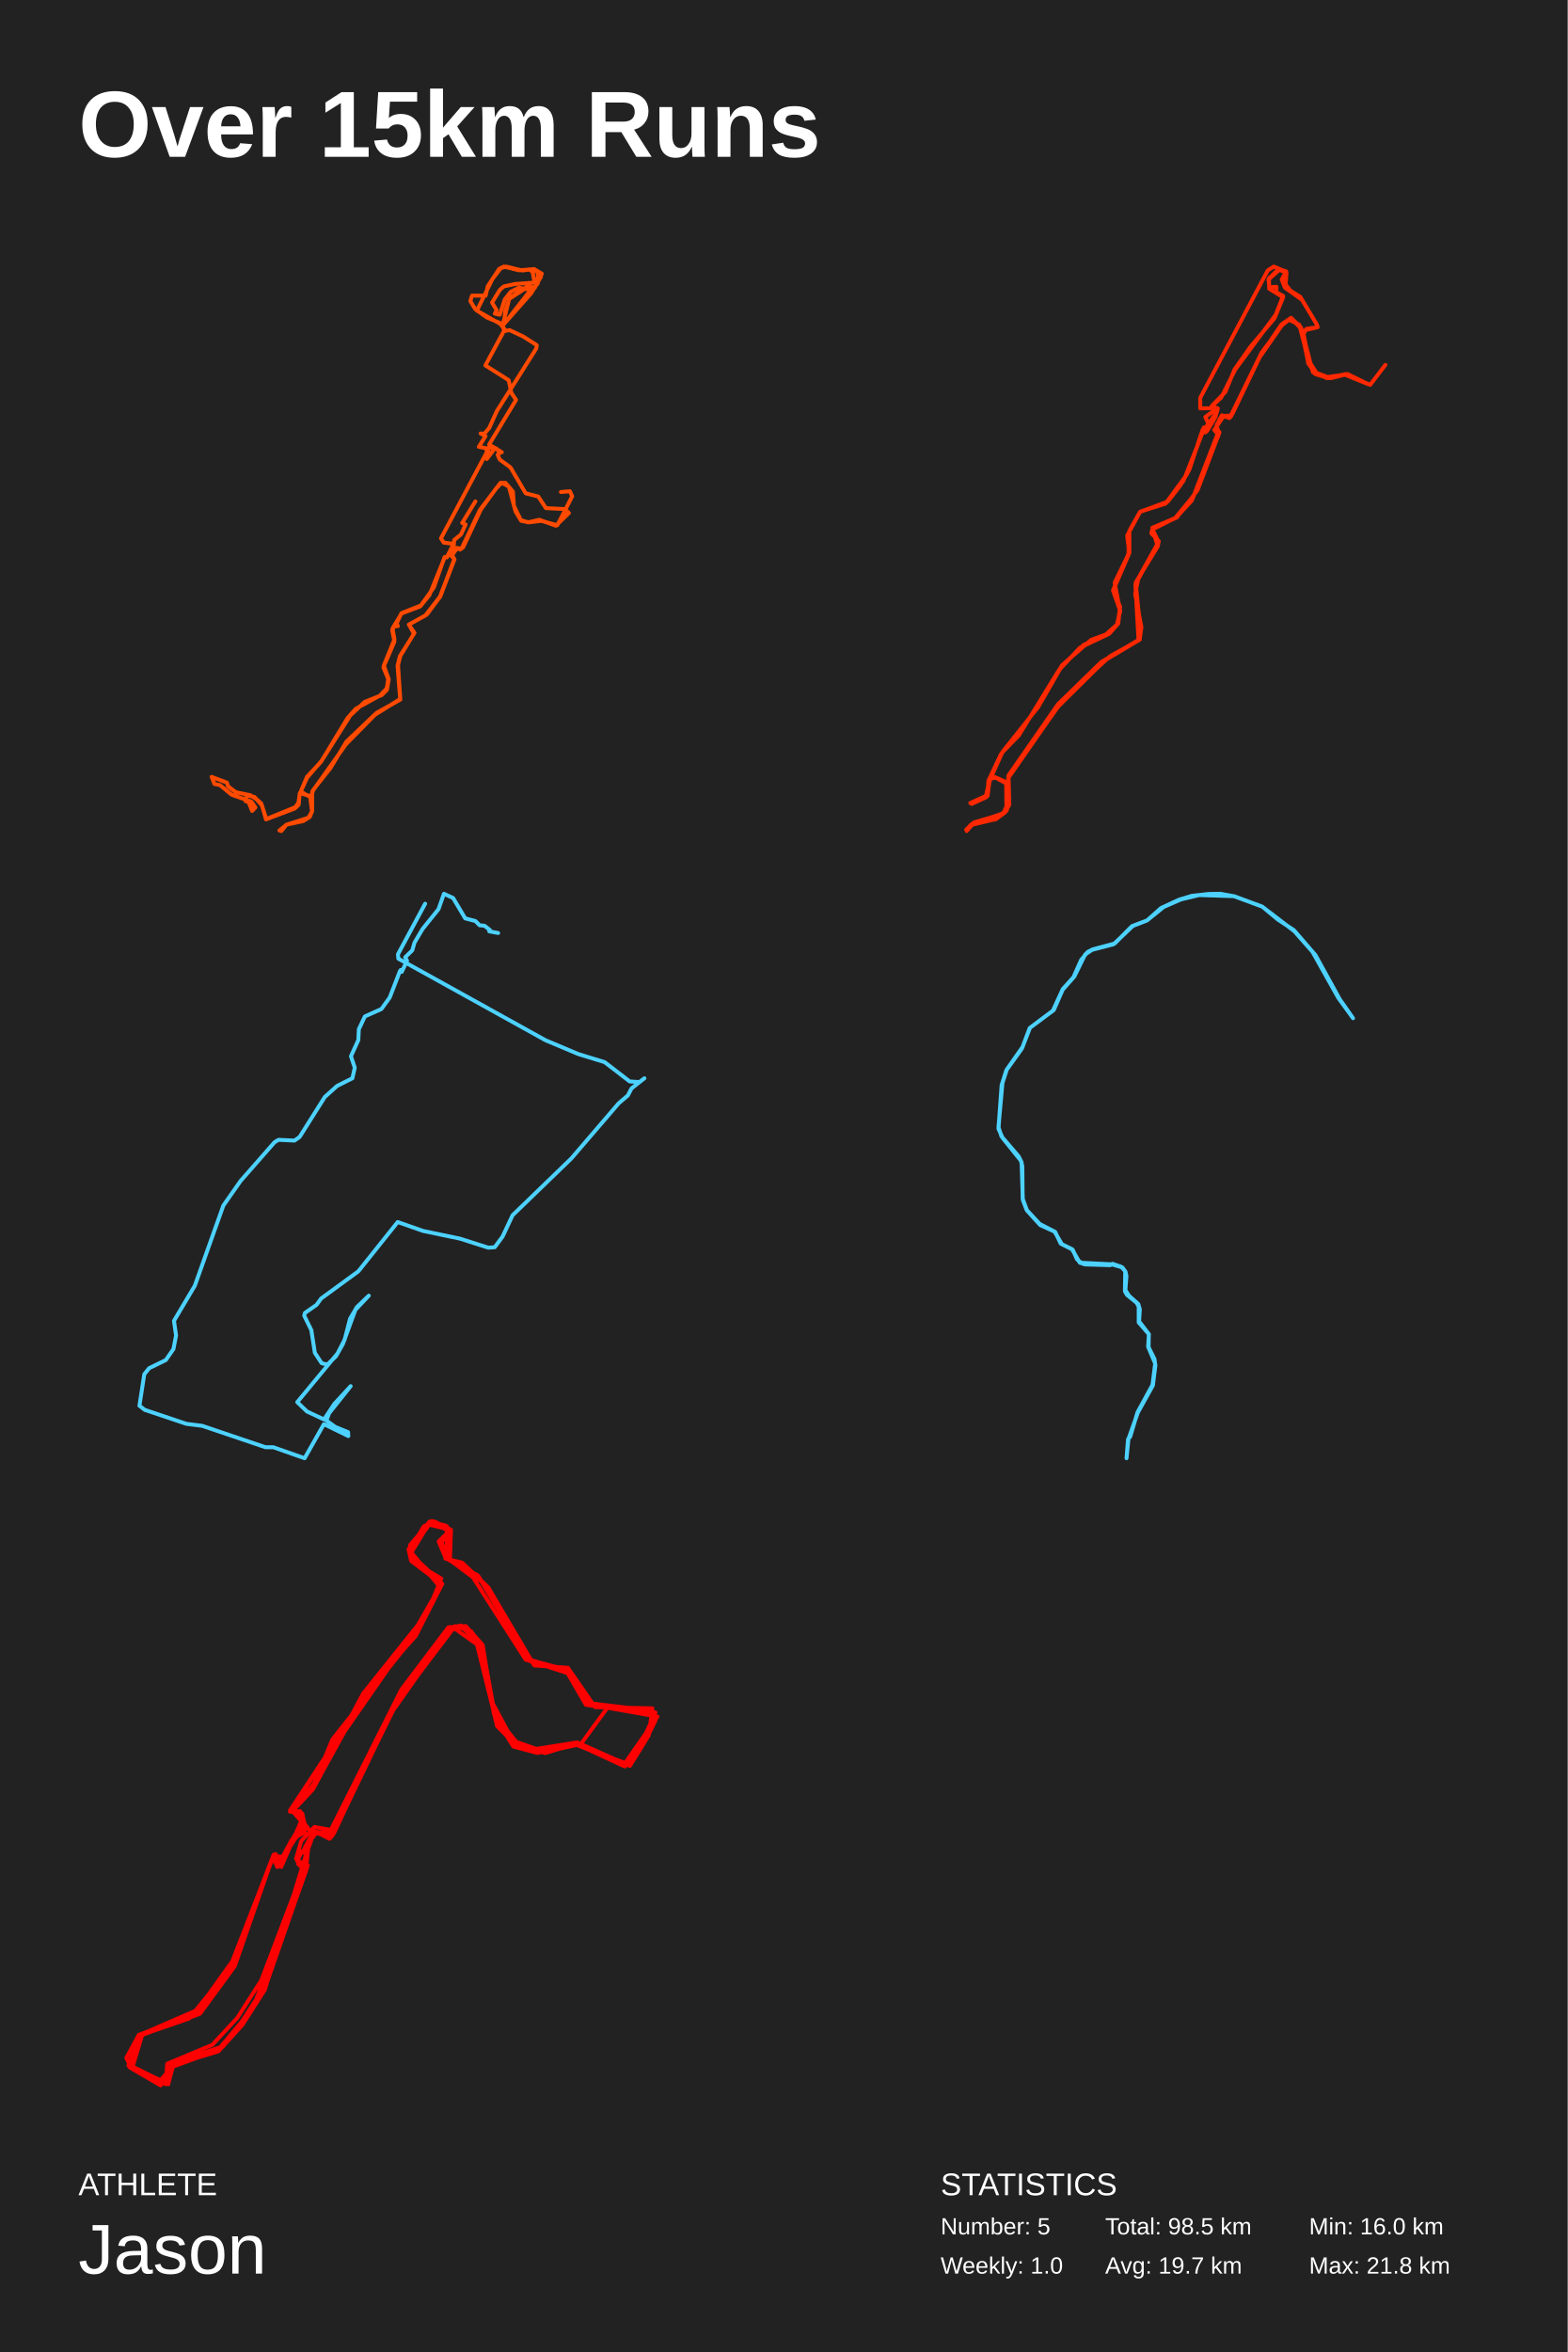
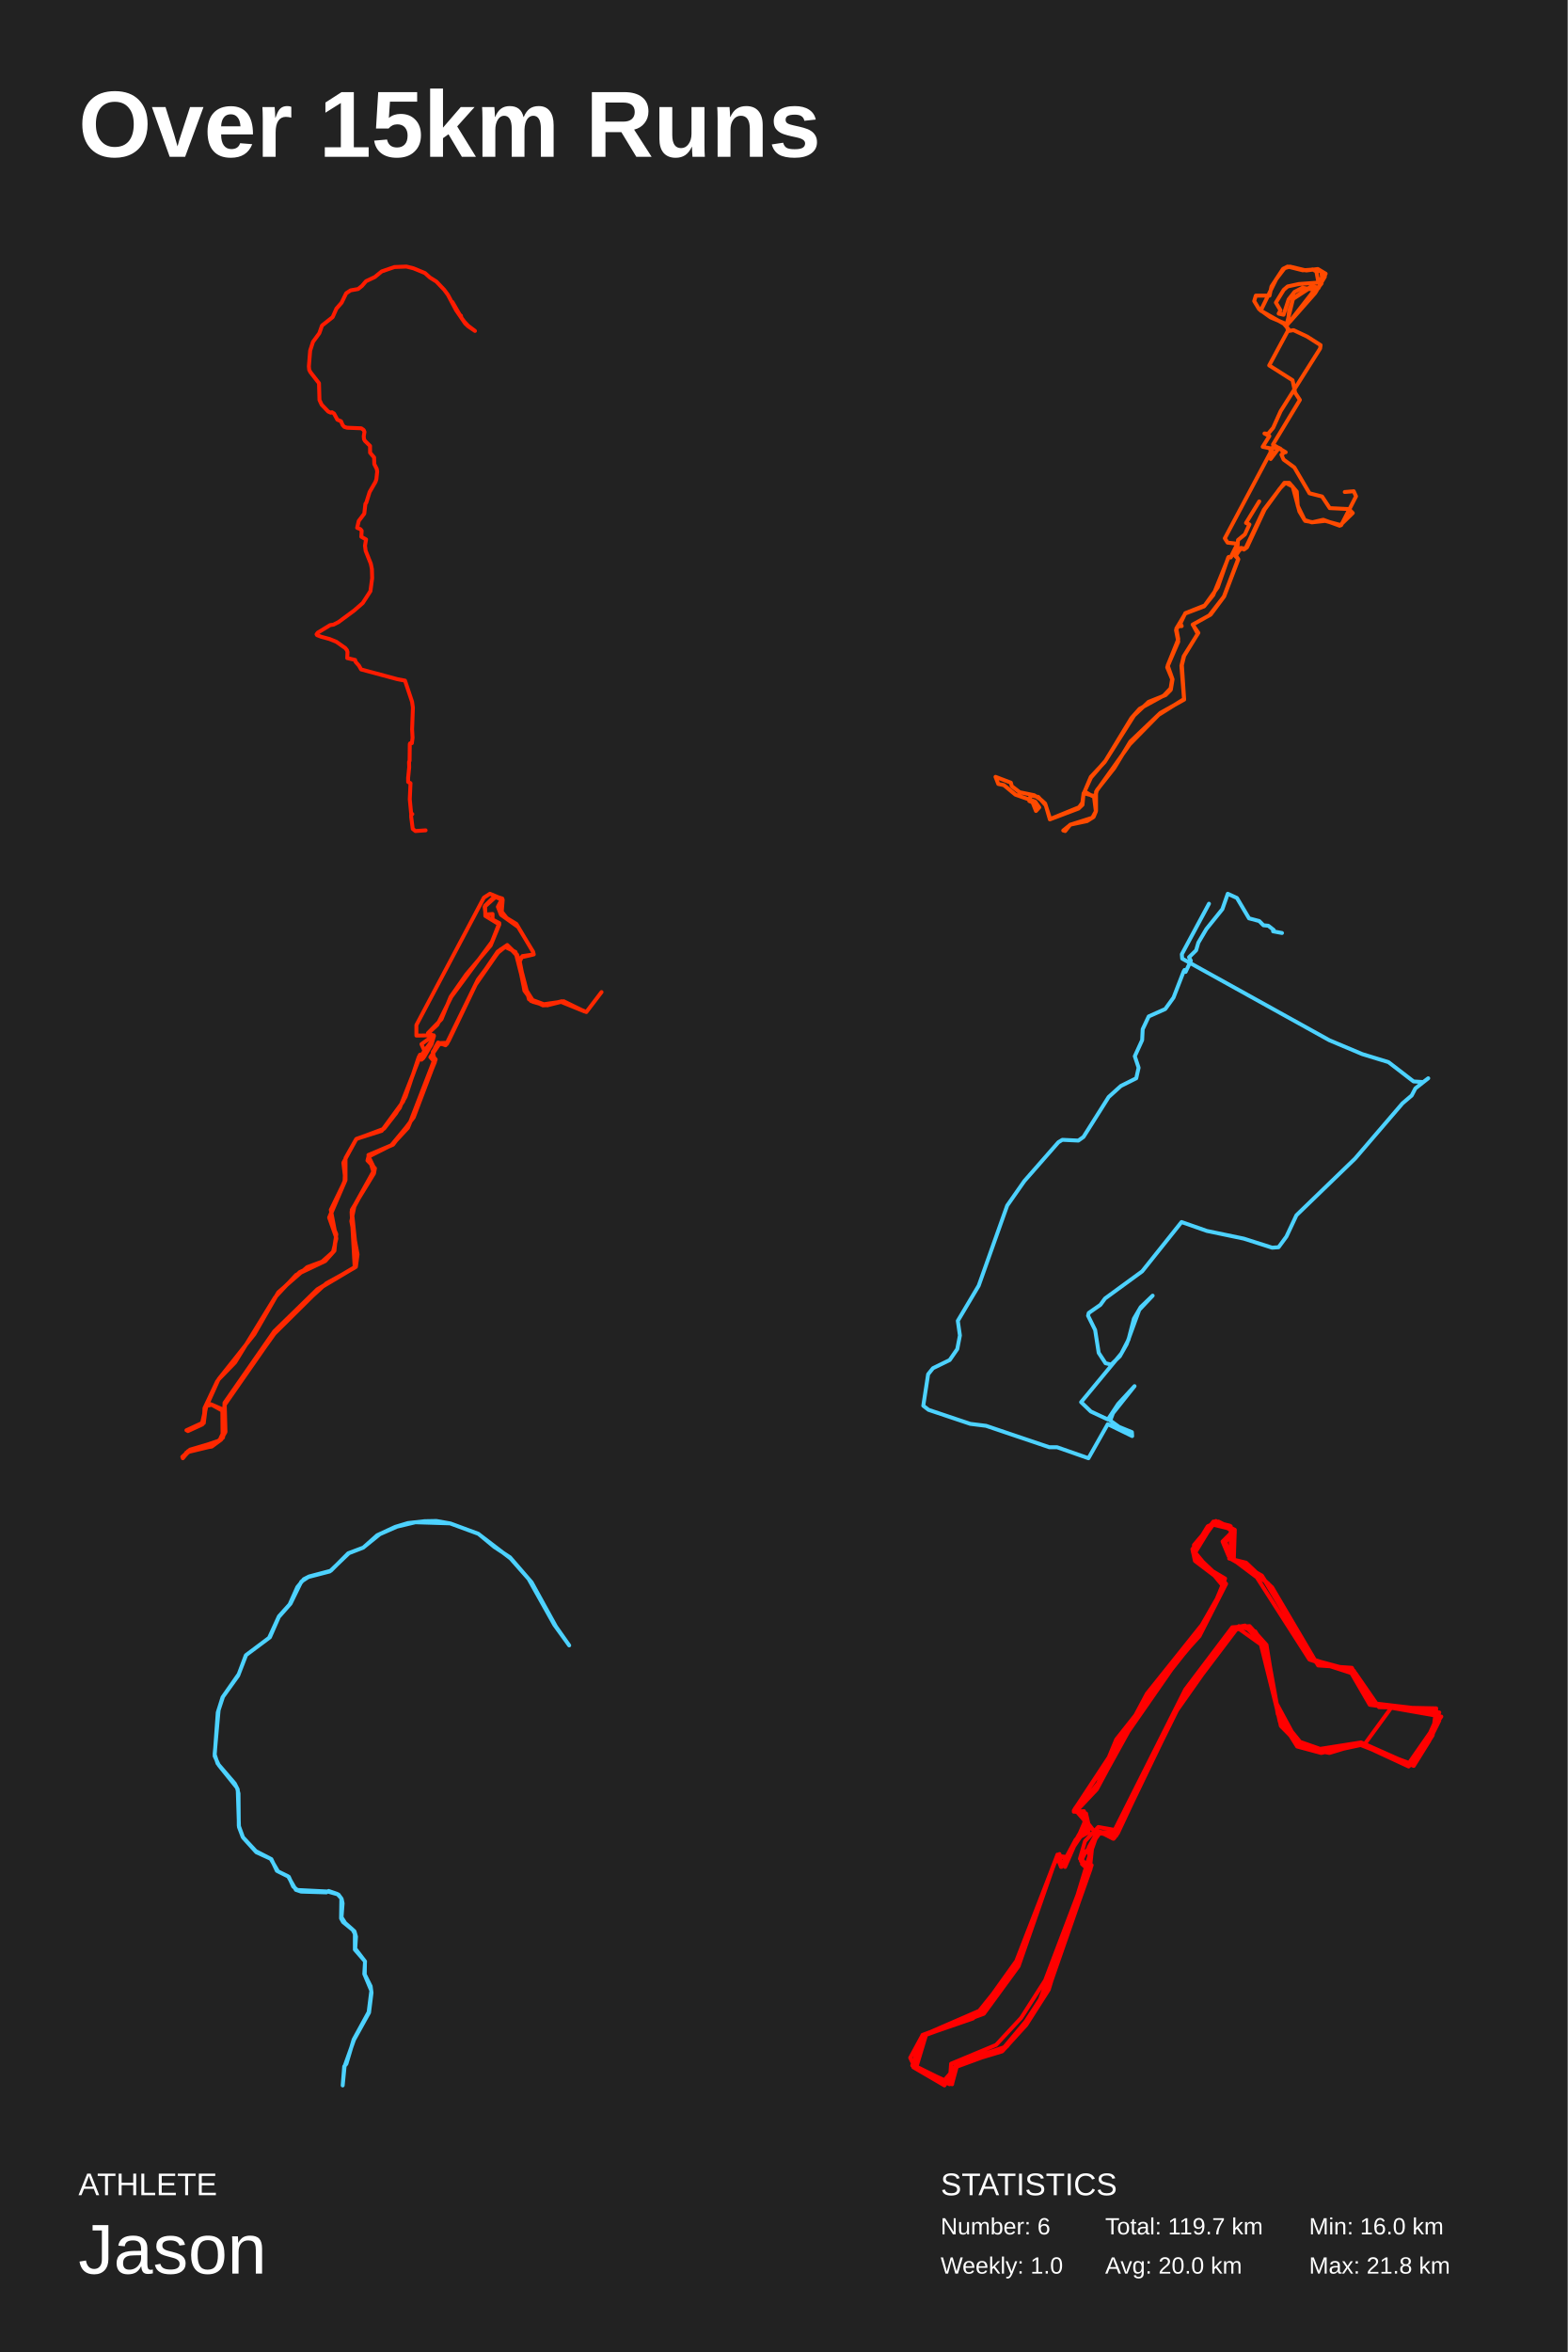
<svg xmlns="http://www.w3.org/2000/svg" baseProfile="full" height="300mm" version="1.1" viewBox="0,0,200,300" width="200mm">
  <defs />
  <rect fill="#222222" height="300" width="200" x="0" y="0" />
  <text fill="#FFFFFF" style="font-size:12px; font-family:Arial; font-weight:bold;" x="10" y="20">Over 15km Runs</text>
  <text fill="#FFFFFF" style="font-size:4px; font-family:Arial" x="10" y="280">ATHLETE</text>
  <text fill="#FFFFFF" style="font-size:9px; font-family:Arial" x="10" y="290">Jason</text>
  <text fill="#FFFFFF" style="font-size:4px; font-family:Arial" x="120" y="280">STATISTICS</text>
-   <text fill="#FFFFFF" style="font-size:3px; font-family:Arial" x="120" y="285">Number: 5</text>
+   <text fill="#FFFFFF" style="font-size:3px; font-family:Arial" x="120" y="285">Number: 6</text>
  <text fill="#FFFFFF" style="font-size:3px; font-family:Arial" x="120" y="290">Weekly: 1.0</text>
-   <text fill="#FFFFFF" style="font-size:3px; font-family:Arial" x="141" y="285">Total: 98.5 km</text>
-   <text fill="#FFFFFF" style="font-size:3px; font-family:Arial" x="141" y="290">Avg: 19.7 km</text>
+   <text fill="#FFFFFF" style="font-size:3px; font-family:Arial" x="141" y="285">Total: 119.7 km</text>
+   <text fill="#FFFFFF" style="font-size:3px; font-family:Arial" x="141" y="290">Avg: 20.0 km</text>
  <text fill="#FFFFFF" style="font-size:3px; font-family:Arial" x="167" y="285">Min: 16.0 km</text>
  <text fill="#FFFFFF" style="font-size:3px; font-family:Arial" x="167" y="290">Max: 21.8 km</text>
-   <polyline fill="none" points="71.56,62.755 72.705,62.659 72.997,63.305 71.102,66.989 69.062,66.439 67.354,66.63 66.417,66.319 65.772,65.242 64.918,62.061 64.002,61.583 63.273,62.324 61.337,65.003 59.088,69.811 58.693,70.098 58.318,69.883 57.61,70.936 57.964,71.294 56.132,76.102 54.279,78.494 52.155,79.666 52.884,80.719 51.01,83.709 50.718,84.928 51.051,89.162 47.803,91.195 44.139,94.926 39.829,100.977 39.829,103.441 39.35,104.302 36.56,105.187 35.644,105.928 35.894,106.0 36.539,105.187 38.684,104.732 39.517,104.206 39.808,103.513 39.558,101.528 38.246,101.169 38.08,102.389 37.663,102.963 33.978,104.469 33.333,102.484 32.833,102.03 31.938,101.432 30.085,101.049 29.085,100.284 28.96,99.829 27.003,99.088 27.357,99.997 28.065,100.14 29.543,101.36 32.063,102.245 32.583,102.986 32.167,103.441 31.729,102.341 31.313,102.173 31.48,101.456 32.458,101.647 33.416,102.723 33.936,104.517 37.601,103.13 38.101,102.652 38.226,101.264 39.183,99.184 41.036,97.031 44.347,91.578 45.388,90.406 48.49,88.708 49.344,87.799 49.532,86.627 48.907,85.12 50.323,81.843 50.031,80.384 50.302,79.882 50.76,79.858 50.593,79.523 51.218,78.207 53.696,77.226 55.361,74.906 56.694,71.103 57.006,71.079 57.86,69.357 56.611,69.213 56.257,68.663 62.378,57.157 62.982,57.061 64.023,57.683 62.399,56.703 65.835,51.009 65.231,50.1 64.898,48.497 61.92,46.608 64.398,42.014 63.794,41.297 60.837,39.622 62.815,35.603 63.877,34.215 64.564,34.0 66.647,34.502 68.125,34.311 69.124,34.909 68.208,36.751 67.334,36.584 64.981,38.115 64.46,39.646 64.315,41.034 64.564,41.034 67.792,37.373 69.02,35.292 68.937,34.885 68.146,34.335 66.188,34.478 64.273,34.0 63.69,34.287 62.212,36.536 61.962,37.708 60.213,37.708 60.005,38.402 60.629,39.431 62.087,40.483 64.252,41.392 67.708,36.967 66.168,36.703 65.147,37.23 64.398,38.187 63.752,40.148 63.128,40.005 63.357,39.574 62.774,38.593 63.773,36.967 64.273,36.536 65.71,36.225 68.042,36.057 68.666,35.412 68.562,34.622 67.438,34.359 67.937,34.622 68.146,35.746 68.604,36.153 68.187,36.679 67.313,36.512 64.981,38.019 64.127,41.488 64.335,42.23 65.022,42.11 66.751,42.923 68.479,44.024 68.416,44.454 63.378,52.445 62.42,54.574 61.774,55.339 61.316,55.291 61.941,55.626 61.087,56.99 62.17,57.205 62.066,57.42 62.524,56.894 63.169,57.133 62.108,58.545 62.503,57.899 62.232,57.492 62.503,56.87 63.357,57.229 63.773,57.779 63.482,57.994 63.752,58.616 65.127,59.621 67.063,62.922 68.666,63.329 69.645,64.812 72.081,64.932 72.581,65.434 70.915,67.06 68.812,66.295 67.459,66.606 66.501,66.439 65.564,64.525 65.439,62.707 64.481,61.583 63.856,61.583 61.233,65.027 58.88,69.979 58.401,69.907 57.61,70.744 57.985,71.342 56.173,76.078 54.445,78.399 52.176,79.666 52.8,80.838 51.072,83.661 50.781,84.833 51.072,89.234 48.032,90.932 44.201,94.591 42.161,97.964 39.954,100.762 39.766,101.432 39.329,101.528 38.371,100.954 39.163,99.088 40.932,97.198 44.68,91.267 46.533,89.521 48.699,88.66 49.365,87.99 49.594,86.651 48.969,84.881 50.323,81.532 50.073,80.169 51.218,78.255 53.612,77.346 54.778,75.911 56.756,71.031 57.006,71.103 57.881,69.716 57.943,68.878 58.818,68.161 59.401,66.893 58.964,66.702 60.65,63.951" stroke="#ff4a00" stroke-linecap="round" stroke-linejoin="round" stroke-width="0.5" />
-   <polyline fill="none" points="176.74,46.543 174.802,49.087 171.727,47.744 169.451,48.203 167.975,47.779 167.083,46.613 165.761,41.42 164.439,40.784 163.516,41.526 160.564,45.765 157.027,53.15 155.858,53.185 155.213,54.174 155.489,55.446 152.045,63.855 150.046,66.01 147.032,67.529 147.801,69.119 145.249,73.711 144.818,75.76 145.618,80 145.402,81.589 140.943,84.239 134.916,90.209 128.673,99.182 128.765,102.644 128.211,103.633 127.012,104.516 124.214,104.94 123.322,106.0 123.998,105.082 126.889,104.481 128.334,103.457 128.704,102.432 128.55,100.03 127.012,99.182 126.336,99.323 125.813,101.69 123.968,102.538 125.997,101.514 126.243,99.571 127.873,95.968 129.995,93.777 135.069,85.511 137.776,82.614 141.497,80.848 142.665,79.54 142.85,77.739 141.989,75.301 144.049,70.426 143.803,68.306 145.464,65.268 148.908,64.031 150.999,61.311 153.521,54.916 155.243,52.549 154.69,51.736 155.797,50.712 157.581,47.143 162.747,40.148 163.7,37.745 162.839,37.286 162.839,36.579 161.948,36.65 161.825,35.661 163.208,34.424 164.131,34.777 163.977,36.685 165.884,37.851 168.006,41.42 167.975,41.773 166.561,42.091 166.253,42.762 166.899,46.366 167.791,47.497 169.79,48.239 171.912,47.709 174.587,49.016 171.666,47.709 169.482,48.239 167.729,47.673 166.776,45.695 165.976,41.773 164.715,40.536 163.485,41.384 160.84,45.271 157.242,52.761 156.843,53.326 155.889,52.973 155.52,53.609 155.151,54.633 155.582,55.128 152.783,62.512 150.138,66.01 147.063,67.317 146.879,68.023 147.832,69.013 147.709,69.684 144.88,74.312 145.495,80.282 145.187,81.731 141.651,83.674 135.777,89.044 128.642,99.041 128.457,103.351 127.012,104.481 123.783,105.258 123.414,105.859 124.183,105.046 126.612,104.552 128.396,103.421 128.365,99.747 126.981,99.147 126.305,99.217 125.936,101.443 123.875,102.432 125.874,101.549 126.151,99.677 127.904,95.897 132.455,90.174 135.438,84.981 138.237,82.261 141.558,80.706 142.573,79.576 142.911,77.421 142.02,75.301 144.08,70.532 144.08,67.705 145.433,65.303 149.001,63.961 150.538,61.982 151.738,59.898 153.398,54.881 153.583,54.527 153.829,55.022 154.106,54.81 155.059,53.185 155.366,52.125 154.598,51.772 156.32,50.005 157.488,47.143 159.487,44.282 162.593,40.607 163.7,37.922 161.917,36.827 161.886,35.519 163.116,34.318 164.07,34.601 163.516,35.661 163.916,36.685 166.099,38.24 168.006,41.384 168.098,41.738 166.653,41.95 166.284,42.515 166.991,46.048 167.975,47.603 169.267,48.239 171.85,47.744 174.587,49.016 171.543,47.779 169.082,48.133 167.483,47.461 166.068,42.02 164.777,40.642 163.854,41.102 160.963,44.953 157.027,53.008 156.135,53.044 154.905,54.845 155.336,55.34 152.291,63.219 149.923,66.08 147.002,67.317 147.617,69.437 144.849,74.559 145.249,81.625 140.482,84.451 134.977,89.821 128.642,98.935 128.704,102.22 127.965,103.81 124.244,104.905 123.26,105.823 124.429,104.94 128.088,103.704 128.611,102.679 128.427,99.853 126.889,99.112 126.274,99.323 125.751,101.655 123.783,102.432 125.997,101.408 126.089,99.606 127.689,96.215 132.209,90.457 135.5,84.84 139.19,81.625 141.097,80.918 142.481,79.682 142.911,77.986 142.204,74.312 143.957,70.708 144.08,67.776 145.464,65.268 148.693,64.243 151.43,60.498 153.521,54.81 153.675,54.527 153.767,55.163 154.013,54.951 154.229,54.21 153.767,53.185 155.336,52.054 153.121,52.09 153.121,50.747 161.732,34.495 162.501,34.0 164.1,34.671 163.608,35.767 164.654,37.109" stroke="#ff2800" stroke-linecap="round" stroke-linejoin="round" stroke-width="0.5" />
-   <polyline fill="none" points="63.551,119.004 62.412,118.792 62.496,118.619 61.809,118.08 61.189,118.022 60.653,117.483 59.347,117.137 57.806,114.539 56.633,114.0 55.946,115.963 53.903,118.503 52.881,120.235 52.596,121.217 51.692,122.102 51.926,122.544 51.256,123.968 51.122,123.718 51.005,123.911 49.715,127.24 48.66,128.702 46.549,129.645 45.779,131.281 45.712,132.666 44.774,134.725 45.26,136.188 44.958,137.535 42.998,138.516 41.44,139.921 38.224,145.02 37.571,145.482 35.528,145.385 35.025,145.693 30.687,150.638 28.492,153.775 24.857,163.991 22.194,168.474 22.462,170.34 22.127,172.072 21.156,173.476 19.028,174.515 18.408,175.284 17.789,179.305 18.459,179.825 23.785,181.614 25.795,181.864 33.869,184.596 34.858,184.596 38.861,186.0 41.323,181.652 44.439,183.172 44.405,182.672 42.764,181.999 41.641,181.191 41.993,180.248 44.74,176.804 42.647,179.074 41.34,181.056 39.162,180.036 37.923,178.844 43.065,172.629 43.97,170.879 44.657,168.205 45.528,166.723 47.052,165.261 45.343,167.069 43.735,171.456 42.864,172.995 41.759,174.053 41.038,173.88 40.167,172.553 39.715,169.647 38.811,167.82 38.894,167.473 40.385,166.434 40.971,165.626 45.712,162.163 50.737,155.872 53.97,157.007 58.677,157.988 62.295,159.143 63.116,159.085 64.121,157.719 65.394,155.006 72.881,147.771 78.928,140.729 80.101,139.728 80.57,138.824 82.211,137.535 81.575,138.016 80.335,137.939 77.136,135.476 73.803,134.456 69.598,132.686 50.821,122.275 50.771,121.717 54.238,115.27" stroke="#4dd2ff" stroke-linecap="round" stroke-linejoin="round" stroke-width="0.5" />
-   <polyline fill="none" points="141.643,161.376 138.415,161.278 137.747,161.054 136.752,159.322 135.32,158.624 134.616,157.129 132.71,156.263 131.023,154.405 130.465,152.882 130.428,148.761 130.234,148.035 127.928,145.171 127.382,143.984 127.782,138.423 128.389,136.495 130.453,133.547 131.363,131.13 134.324,128.909 135.587,126.156 136.946,124.647 137.929,122.44 138.767,121.42 139.422,121.084 142.214,120.344 144.423,118.122 146.353,117.395 148.125,115.817 150.419,114.755 152.045,114.265 154.169,114.028 155.674,114.0 157.471,114.321 161.027,115.635 163.054,117.312 165.069,118.639 167.824,121.825 170.931,127.47 172.618,129.873 170.725,127.26 167.436,121.392 165.129,118.779 161.015,115.635 157.41,114.307 152.992,114.168 150.649,114.727 148.452,115.691 146.328,117.409 144.52,118.108 142.068,120.442 139.325,121.154 138.439,121.741 137.067,124.549 135.575,126.24 134.434,128.839 131.399,131.102 130.38,133.729 128.45,136.425 127.891,138.13 127.382,143.76 127.758,144.934 129.955,147.49 130.331,148.244 130.489,153.05 130.962,154.307 132.637,156.109 134.531,157.087 135.477,158.707 136.849,159.392 137.407,160.635 137.941,161.068 141.801,161.264 143.185,161.655 143.585,162.2 143.707,162.772 143.573,164.546 144.034,165.273 145.224,166.334 145.418,167.019 145.321,168.541 146.559,170.161 146.535,171.838 147.287,173.346 147.397,174.184 147.081,176.712 145.163,180.176 143.962,183.556 143.719,186.0 143.913,183.57 144.192,183.249 145.115,180.148 147.032,176.642 147.372,173.919 146.474,171.782 146.571,170.175 145.272,168.681 145.272,166.67 145.018,166.181 143.767,165.161 143.512,164.7 143.549,162.144 143.027,161.571 141.922,161.194" stroke="#4dd2ff" stroke-linecap="round" stroke-linejoin="round" stroke-width="0.5" />
-   <polyline fill="none" points="82.314,218.5 74.749,217.451 72.401,213.405 67.054,211.682 60.337,201.193 56.75,198.496 55.967,196.622 57.467,195.124 54.663,194.45 52.38,198.196 56.424,202.017 53.032,208.685 46.641,215.728 39.924,228.24 37.316,231.012 38.424,232.286 35.881,238.13 35.033,237.006 34.511,237.68 29.946,250.791 25.512,256.86 18.143,259.557 16.903,263.678 21.142,265.85 21.338,263.228 27.077,260.831 30.273,257.384 33.338,252.589 38.881,237.98 37.772,237.081 38.424,234.833 40.12,233.035 42.207,233.41 51.206,215.503 57.206,207.561 59.424,207.412 61.51,209.734 62.88,217.301 65.423,222.022 68.423,223.071 73.64,222.246 79.705,224.944 83.879,218.95 77.488,217.826 74.097,222.471 69.206,223.52 66.467,222.921 63.01,218.65 61.576,209.809 58.837,207.337 57.271,207.636 50.489,217.376 42.402,234.159 39.924,233.784 38.881,235.657 39.142,238.355 33.859,253.264 30.794,258.208 28.316,261.055 22.512,263.003 20.164,265.7 16.447,263.303 17.686,259.557 24.794,256.935 30.468,248.993 34.838,236.781 36.011,237.006 38.359,232.81 38.294,231.012 36.99,231.087 39.859,228.015 42.402,221.872 52.054,209.659 56.098,202.392 52.185,197.671 54.793,194.225 57.011,194.674 57.011,198.72 60.989,200.968 67.706,211.757 72.727,213.106 75.01,217.227 83.227,218.201 83.162,220.298 79.64,225.168 73.575,222.471 69.988,223.37 66.141,222.921 63.402,220.149 61.315,209.959 60.141,208.086 58.054,207.412 49.772,218.35 42.011,234.534 40.12,233.56 39.142,236.332 38.164,236.107 38.033,237.755 39.011,238.654 33.925,253.114 30.859,257.834 27.794,261.505 21.468,263.827 21.403,265.775 16.708,263.678 16.121,262.479 17.621,259.707 24.142,257.459 29.62,250.642 34.903,236.706 36.011,236.856 38.555,233.11 38.555,231.537 37.12,230.937 40.25,227.416 46.315,216.028 54.402,205.913 56.228,201.567 52.641,199.17 52.315,197.072 54.859,194.075 57.532,195.199 56.358,196.697 57.076,198.87 61.054,201.118 67.38,211.607 72.923,213.405 75.923,217.751 83.227,217.901 82.77,221.347 80.358,225.093 73.314,222.471 69.597,223.52 65.945,222.696 63.271,219.624 61.119,209.734 58.902,207.486 57.467,207.786 49.707,218.8 42.207,234.384 40.381,233.635 39.403,234.983 39.011,238.654 32.229,256.186 28.446,261.055 21.86,263.378 21.468,265.85 16.773,263.528 17.751,259.557 24.925,257.01 29.49,250.642 34.707,237.081 35.164,236.482 35.359,237.98 38.881,232.736 38.555,231.312 37.12,230.713 54.598,205.538 56.293,201.343 52.641,199.17 52.25,197.671 54.076,194.674 55.445,194.075 57.532,195.124 57.402,199.02 61.771,201.942 67.836,211.982 72.14,212.881 75.01,217.451 83.162,218.201 83.618,219.474 82.314,222.097 80.358,225.243 73.314,222.471 69.597,223.595 65.88,222.846 63.402,219.999 60.663,208.985 58.967,207.486 57.011,208.086 50.033,217.976 42.598,233.859 39.924,233.635 33.794,253.788 30.925,258.283 27.86,261.655 22.121,263.378 21.468,265.775 16.382,263.453 18.012,259.482 25.773,256.111 30.012,249.817 34.903,236.556 35.424,238.13 37.642,234.009 38.881,232.661 39.403,233.335 38.424,232.885 38.49,231.387 36.99,230.937 48.533,213.405 51.598,210.259 56.163,202.317 52.185,197.971 55.119,194.0 57.532,195.499 56.815,198.795 58.967,199.32 62.293,202.467 68.162,212.431 72.467,212.731 74.879,217.376 83.618,218.425 81.14,223.895 79.705,225.318 73.575,222.471 68.554,223.595 65.489,222.771 63.141,219.025 61.25,210.034 57.793,207.561 50.62,217.227 42.076,234.534 40.381,233.709 38.359,236.482 37.903,237.381 39.272,237.905 33.925,253.264 29.881,259.407 27.86,261.655 22.121,263.228 20.49,266.0 16.512,263.678 17.751,259.557 25.381,256.635 29.425,250.716 34.838,236.781 35.359,238.13 37.25,234.609 38.881,233.709 38.294,231.312 37.185,231.087 40.837,226.517 46.381,216.477 52.25,209.509 56.293,202.017 52.446,199.095 52.119,197.596 54.793,194.075 56.88,194.599 57.141,196.023" stroke="#ff0000" stroke-linecap="round" stroke-linejoin="round" stroke-width="0.5" />
+   <polyline fill="none" points="54.297,105.909 52.998,106.0 52.655,105.727 52.459,104.208 52.454,103.898 52.602,103.837 52.448,103.71 52.279,101.96 52.369,99.895 52.073,99.743 52.068,99.221 52.205,97.872 52.184,97.185 52.253,97.04 52.279,94.919 52.316,94.816 52.544,94.792 52.633,94.111 52.575,93.024 52.676,90.253 52.57,89.506 51.667,86.814 50.705,86.632 46.072,85.386 45.798,84.906 45.365,84.414 45.306,84.177 44.297,83.94 44.334,83.174 44.266,82.937 44.049,82.664 42.903,81.855 42.042,81.509 40.98,81.217 40.452,81.017 40.383,80.907 40.531,80.701 42.116,79.735 42.544,79.674 43.188,79.346 45.185,77.869 46.273,76.921 47.256,75.402 47.478,73.755 47.446,72.588 47.309,71.907 46.648,70.254 46.564,69.597 46.701,68.807 46.094,68.461 46.141,67.701 45.988,67.5 45.565,67.324 45.766,66.449 46.474,65.513 46.616,64.261 46.733,64.109 47.155,62.753 47.905,61.458 48.016,61.13 48.122,60.139 48.064,59.811 47.752,59.197 47.726,58.346 47.213,57.744 47.208,56.875 46.574,56.255 46.442,56.03 46.405,55.647 46.5,55.087 46.395,54.844 46.094,54.631 44.292,54.558 43.928,54.455 43.711,54.218 43.505,53.732 43.04,53.531 42.618,52.753 42.348,52.582 42.2,52.643 41.873,52.497 41.033,51.616 40.758,51.02 40.695,48.88 39.601,47.469 39.448,47.171 39.406,46.721 39.57,44.721 39.929,43.608 40.737,42.501 41.08,41.529 42.438,40.446 42.924,39.358 43.579,38.61 44.165,37.406 44.731,37.035 45.687,36.864 46.173,36.475 46.696,35.867 47.816,35.338 48.698,34.62 50.32,34.061 51.846,34.0 52.75,34.225 54.213,34.827 54.841,35.393 55.676,35.916 56.675,36.968 57.145,37.606 58.185,39.564 59.342,41.255 59.738,41.632 60.594,42.21 59.717,41.547 59.242,41.036 58.872,40.543 58.798,40.258 58.661,40.16 57.721,38.525" stroke="#ff1b00" stroke-linecap="round" stroke-linejoin="round" stroke-width="0.5" />
+   <polyline fill="none" points="171.56,62.755 172.705,62.659 172.997,63.305 171.102,66.989 169.062,66.439 167.354,66.63 166.417,66.319 165.772,65.242 164.918,62.061 164.002,61.583 163.273,62.324 161.337,65.003 159.088,69.811 158.693,70.098 158.318,69.883 157.61,70.936 157.964,71.294 156.132,76.102 154.279,78.494 152.155,79.666 152.884,80.719 151.01,83.709 150.718,84.928 151.051,89.162 147.803,91.195 144.139,94.926 139.829,100.977 139.829,103.441 139.35,104.302 136.56,105.187 135.644,105.928 135.894,106.0 136.539,105.187 138.684,104.732 139.517,104.206 139.808,103.513 139.558,101.528 138.246,101.169 138.08,102.389 137.663,102.963 133.978,104.469 133.333,102.484 132.833,102.03 131.938,101.432 130.085,101.049 129.085,100.284 128.96,99.829 127.003,99.088 127.357,99.997 128.065,100.14 129.543,101.36 132.063,102.245 132.583,102.986 132.167,103.441 131.729,102.341 131.313,102.173 131.48,101.456 132.458,101.647 133.416,102.723 133.936,104.517 137.601,103.13 138.101,102.652 138.226,101.264 139.183,99.184 141.036,97.031 144.347,91.578 145.388,90.406 148.49,88.708 149.344,87.799 149.532,86.627 148.907,85.12 150.323,81.843 150.031,80.384 150.302,79.882 150.76,79.858 150.593,79.523 151.218,78.207 153.696,77.226 155.361,74.906 156.694,71.103 157.006,71.079 157.86,69.357 156.611,69.213 156.257,68.663 162.378,57.157 162.982,57.061 164.023,57.683 162.399,56.703 165.835,51.009 165.231,50.1 164.898,48.497 161.92,46.608 164.398,42.014 163.794,41.297 160.837,39.622 162.815,35.603 163.877,34.215 164.564,34.0 166.647,34.502 168.125,34.311 169.124,34.909 168.208,36.751 167.334,36.584 164.981,38.115 164.46,39.646 164.315,41.034 164.564,41.034 167.792,37.373 169.02,35.292 168.937,34.885 168.146,34.335 166.188,34.478 164.273,34.0 163.69,34.287 162.212,36.536 161.962,37.708 160.213,37.708 160.005,38.402 160.629,39.431 162.087,40.483 164.252,41.392 167.708,36.967 166.168,36.703 165.147,37.23 164.398,38.187 163.752,40.148 163.128,40.005 163.357,39.574 162.774,38.593 163.773,36.967 164.273,36.536 165.71,36.225 168.042,36.057 168.666,35.412 168.562,34.622 167.438,34.359 167.937,34.622 168.146,35.746 168.604,36.153 168.187,36.679 167.313,36.512 164.981,38.019 164.127,41.488 164.335,42.23 165.022,42.11 166.751,42.923 168.479,44.024 168.416,44.454 163.378,52.445 162.42,54.574 161.774,55.339 161.316,55.291 161.941,55.626 161.087,56.99 162.17,57.205 162.066,57.42 162.524,56.894 163.169,57.133 162.108,58.545 162.503,57.899 162.232,57.492 162.503,56.87 163.357,57.229 163.773,57.779 163.482,57.994 163.752,58.616 165.127,59.621 167.063,62.922 168.666,63.329 169.645,64.812 172.081,64.932 172.581,65.434 170.915,67.06 168.812,66.295 167.459,66.606 166.501,66.439 165.564,64.525 165.439,62.707 164.481,61.583 163.856,61.583 161.233,65.027 158.88,69.979 158.401,69.907 157.61,70.744 157.985,71.342 156.173,76.078 154.445,78.399 152.176,79.666 152.8,80.838 151.072,83.661 150.781,84.833 151.072,89.234 148.032,90.932 144.201,94.591 142.161,97.964 139.954,100.762 139.766,101.432 139.329,101.528 138.371,100.954 139.163,99.088 140.932,97.198 144.68,91.267 146.533,89.521 148.699,88.66 149.365,87.99 149.594,86.651 148.969,84.881 150.323,81.532 150.073,80.169 151.218,78.255 153.612,77.346 154.778,75.911 156.756,71.031 157.006,71.103 157.881,69.716 157.943,68.878 158.818,68.161 159.401,66.893 158.964,66.702 160.65,63.951" stroke="#ff4a00" stroke-linecap="round" stroke-linejoin="round" stroke-width="0.5" />
+   <polyline fill="none" points="76.74,126.543 74.802,129.087 71.727,127.744 69.451,128.203 67.975,127.779 67.083,126.613 65.761,121.42 64.439,120.784 63.516,121.526 60.564,125.765 57.027,133.15 55.858,133.185 55.213,134.174 55.489,135.446 52.045,143.855 50.046,146.01 47.032,147.529 47.801,149.119 45.249,153.711 44.818,155.76 45.618,160 45.402,161.589 40.943,164.239 34.916,170.209 28.673,179.182 28.765,182.644 28.211,183.633 27.012,184.516 24.214,184.94 23.322,186.0 23.998,185.082 26.889,184.481 28.334,183.457 28.704,182.432 28.55,180.03 27.012,179.182 26.336,179.323 25.813,181.69 23.968,182.538 25.997,181.514 26.243,179.571 27.873,175.968 29.995,173.777 35.069,165.511 37.776,162.614 41.497,160.848 42.665,159.54 42.85,157.739 41.989,155.301 44.049,150.426 43.803,148.306 45.464,145.268 48.908,144.031 50.999,141.311 53.521,134.916 55.243,132.549 54.69,131.736 55.797,130.712 57.581,127.143 62.747,120.148 63.7,117.745 62.839,117.286 62.839,116.579 61.948,116.65 61.825,115.661 63.208,114.424 64.131,114.777 63.977,116.685 65.884,117.851 68.006,121.42 67.975,121.773 66.561,122.091 66.253,122.762 66.899,126.366 67.791,127.497 69.79,128.239 71.912,127.709 74.587,129.016 71.666,127.709 69.482,128.239 67.729,127.673 66.776,125.695 65.976,121.773 64.715,120.536 63.485,121.384 60.84,125.271 57.242,132.761 56.843,133.326 55.889,132.973 55.52,133.609 55.151,134.633 55.582,135.128 52.783,142.512 50.138,146.01 47.063,147.317 46.879,148.023 47.832,149.013 47.709,149.684 44.88,154.312 45.495,160.282 45.187,161.731 41.651,163.674 35.777,169.044 28.642,179.041 28.457,183.351 27.012,184.481 23.783,185.258 23.414,185.859 24.183,185.046 26.612,184.552 28.396,183.421 28.365,179.747 26.981,179.147 26.305,179.217 25.936,181.443 23.875,182.432 25.874,181.549 26.151,179.677 27.904,175.897 32.455,170.174 35.438,164.981 38.237,162.261 41.558,160.706 42.573,159.576 42.911,157.421 42.02,155.301 44.08,150.532 44.08,147.705 45.433,145.303 49.001,143.961 50.538,141.982 51.738,139.898 53.398,134.881 53.583,134.527 53.829,135.022 54.106,134.81 55.059,133.185 55.366,132.125 54.598,131.772 56.32,130.005 57.488,127.143 59.487,124.282 62.593,120.607 63.7,117.922 61.917,116.827 61.886,115.519 63.116,114.318 64.07,114.601 63.516,115.661 63.916,116.685 66.099,118.24 68.006,121.384 68.098,121.738 66.653,121.95 66.284,122.515 66.991,126.048 67.975,127.603 69.267,128.239 71.85,127.744 74.587,129.016 71.543,127.779 69.082,128.133 67.483,127.461 66.068,122.02 64.777,120.642 63.854,121.102 60.963,124.953 57.027,133.008 56.135,133.044 54.905,134.845 55.336,135.34 52.291,143.219 49.923,146.08 47.002,147.317 47.617,149.437 44.849,154.559 45.249,161.625 40.482,164.451 34.977,169.821 28.642,178.935 28.704,182.22 27.965,183.81 24.244,184.905 23.26,185.823 24.429,184.94 28.088,183.704 28.611,182.679 28.427,179.853 26.889,179.112 26.274,179.323 25.751,181.655 23.783,182.432 25.997,181.408 26.089,179.606 27.689,176.215 32.209,170.457 35.5,164.84 39.19,161.625 41.097,160.918 42.481,159.682 42.911,157.986 42.204,154.312 43.957,150.708 44.08,147.776 45.464,145.268 48.693,144.243 51.43,140.498 53.521,134.81 53.675,134.527 53.767,135.163 54.013,134.951 54.229,134.21 53.767,133.185 55.336,132.054 53.121,132.09 53.121,130.747 61.732,114.495 62.501,114.0 64.1,114.671 63.608,115.767 64.654,117.109" stroke="#ff2800" stroke-linecap="round" stroke-linejoin="round" stroke-width="0.5" />
+   <polyline fill="none" points="163.551,119.004 162.412,118.792 162.496,118.619 161.809,118.08 161.189,118.022 160.653,117.483 159.347,117.137 157.806,114.539 156.633,114.0 155.946,115.963 153.903,118.503 152.881,120.235 152.596,121.217 151.692,122.102 151.926,122.544 151.256,123.968 151.122,123.718 151.005,123.911 149.715,127.24 148.66,128.702 146.549,129.645 145.779,131.281 145.712,132.666 144.774,134.725 145.26,136.188 144.958,137.535 142.998,138.516 141.44,139.921 138.224,145.02 137.571,145.482 135.528,145.385 135.025,145.693 130.687,150.638 128.492,153.775 124.857,163.991 122.194,168.474 122.462,170.34 122.127,172.072 121.156,173.476 119.028,174.515 118.408,175.284 117.789,179.305 118.459,179.825 123.785,181.614 125.795,181.864 133.869,184.596 134.858,184.596 138.861,186.0 141.323,181.652 144.439,183.172 144.405,182.672 142.764,181.999 141.641,181.191 141.993,180.248 144.74,176.804 142.647,179.074 141.34,181.056 139.162,180.036 137.923,178.844 143.065,172.629 143.97,170.879 144.657,168.205 145.528,166.723 147.052,165.261 145.343,167.069 143.735,171.456 142.864,172.995 141.759,174.053 141.038,173.88 140.167,172.553 139.715,169.647 138.811,167.82 138.894,167.473 140.385,166.434 140.971,165.626 145.712,162.163 150.737,155.872 153.97,157.007 158.677,157.988 162.295,159.143 163.116,159.085 164.121,157.719 165.394,155.006 172.881,147.771 178.928,140.729 180.101,139.728 180.57,138.824 182.211,137.535 181.575,138.016 180.335,137.939 177.136,135.476 173.803,134.456 169.598,132.686 150.821,122.275 150.771,121.717 154.238,115.27" stroke="#4dd2ff" stroke-linecap="round" stroke-linejoin="round" stroke-width="0.5" />
+   <polyline fill="none" points="41.643,241.376 38.415,241.278 37.747,241.054 36.752,239.322 35.32,238.624 34.616,237.129 32.71,236.263 31.023,234.405 30.465,232.882 30.428,228.761 30.234,228.035 27.928,225.171 27.382,223.984 27.782,218.423 28.389,216.495 30.453,213.547 31.363,211.13 34.324,208.909 35.587,206.156 36.946,204.647 37.929,202.44 38.767,201.42 39.422,201.084 42.214,200.344 44.423,198.122 46.353,197.395 48.125,195.817 50.419,194.755 52.045,194.265 54.169,194.028 55.674,194.0 57.471,194.321 61.027,195.635 63.054,197.312 65.069,198.639 67.824,201.825 70.931,207.47 72.618,209.873 70.725,207.26 67.436,201.392 65.129,198.779 61.015,195.635 57.41,194.307 52.992,194.168 50.649,194.727 48.452,195.691 46.328,197.409 44.52,198.108 42.068,200.442 39.325,201.154 38.439,201.741 37.067,204.549 35.575,206.24 34.434,208.839 31.399,211.102 30.38,213.729 28.45,216.425 27.891,218.13 27.382,223.76 27.758,224.934 29.955,227.49 30.331,228.244 30.489,233.05 30.962,234.307 32.637,236.109 34.531,237.087 35.477,238.707 36.849,239.392 37.407,240.635 37.941,241.068 41.801,241.264 43.185,241.655 43.585,242.2 43.707,242.772 43.573,244.546 44.034,245.273 45.224,246.334 45.418,247.019 45.321,248.541 46.559,250.161 46.535,251.838 47.287,253.346 47.397,254.184 47.081,256.712 45.163,260.176 43.962,263.556 43.719,266.0 43.913,263.57 44.192,263.249 45.115,260.148 47.032,256.642 47.372,253.919 46.474,251.782 46.571,250.175 45.272,248.681 45.272,246.67 45.018,246.181 43.767,245.161 43.512,244.7 43.549,242.144 43.027,241.571 41.922,241.194" stroke="#4dd2ff" stroke-linecap="round" stroke-linejoin="round" stroke-width="0.5" />
+   <polyline fill="none" points="182.314,218.5 174.749,217.451 172.401,213.405 167.054,211.682 160.337,201.193 156.75,198.496 155.967,196.622 157.467,195.124 154.663,194.45 152.38,198.196 156.424,202.017 153.032,208.685 146.641,215.728 139.924,228.24 137.316,231.012 138.424,232.286 135.881,238.13 135.033,237.006 134.511,237.68 129.946,250.791 125.512,256.86 118.143,259.557 116.903,263.678 121.142,265.85 121.338,263.228 127.077,260.831 130.273,257.384 133.338,252.589 138.881,237.98 137.772,237.081 138.424,234.833 140.12,233.035 142.207,233.41 151.206,215.503 157.206,207.561 159.424,207.412 161.51,209.734 162.88,217.301 165.423,222.022 168.423,223.071 173.64,222.246 179.705,224.944 183.879,218.95 177.488,217.826 174.097,222.471 169.206,223.52 166.467,222.921 163.01,218.65 161.576,209.809 158.837,207.337 157.271,207.636 150.489,217.376 142.402,234.159 139.924,233.784 138.881,235.657 139.142,238.355 133.859,253.264 130.794,258.208 128.316,261.055 122.512,263.003 120.164,265.7 116.447,263.303 117.686,259.557 124.794,256.935 130.468,248.993 134.838,236.781 136.011,237.006 138.359,232.81 138.294,231.012 136.99,231.087 139.859,228.015 142.402,221.872 152.054,209.659 156.098,202.392 152.185,197.671 154.793,194.225 157.011,194.674 157.011,198.72 160.989,200.968 167.706,211.757 172.727,213.106 175.01,217.227 183.227,218.201 183.162,220.298 179.64,225.168 173.575,222.471 169.988,223.37 166.141,222.921 163.402,220.149 161.315,209.959 160.141,208.086 158.054,207.412 149.772,218.35 142.011,234.534 140.12,233.56 139.142,236.332 138.164,236.107 138.033,237.755 139.011,238.654 133.925,253.114 130.859,257.834 127.794,261.505 121.468,263.827 121.403,265.775 116.708,263.678 116.121,262.479 117.621,259.707 124.142,257.459 129.62,250.642 134.903,236.706 136.011,236.856 138.555,233.11 138.555,231.537 137.12,230.937 140.25,227.416 146.315,216.028 154.402,205.913 156.228,201.567 152.641,199.17 152.315,197.072 154.859,194.075 157.532,195.199 156.358,196.697 157.076,198.87 161.054,201.118 167.38,211.607 172.923,213.405 175.923,217.751 183.227,217.901 182.77,221.347 180.358,225.093 173.314,222.471 169.597,223.52 165.945,222.696 163.271,219.624 161.119,209.734 158.902,207.486 157.467,207.786 149.707,218.8 142.207,234.384 140.381,233.635 139.403,234.983 139.011,238.654 132.229,256.186 128.446,261.055 121.86,263.378 121.468,265.85 116.773,263.528 117.751,259.557 124.925,257.01 129.49,250.642 134.707,237.081 135.164,236.482 135.359,237.98 138.881,232.736 138.555,231.312 137.12,230.713 154.598,205.538 156.293,201.343 152.641,199.17 152.25,197.671 154.076,194.674 155.445,194.075 157.532,195.124 157.402,199.02 161.771,201.942 167.836,211.982 172.14,212.881 175.01,217.451 183.162,218.201 183.618,219.474 182.314,222.097 180.358,225.243 173.314,222.471 169.597,223.595 165.88,222.846 163.402,219.999 160.663,208.985 158.967,207.486 157.011,208.086 150.033,217.976 142.598,233.859 139.924,233.635 133.794,253.788 130.925,258.283 127.86,261.655 122.121,263.378 121.468,265.775 116.382,263.453 118.012,259.482 125.773,256.111 130.012,249.817 134.903,236.556 135.424,238.13 137.642,234.009 138.881,232.661 139.403,233.335 138.424,232.885 138.49,231.387 136.99,230.937 148.533,213.405 151.598,210.259 156.163,202.317 152.185,197.971 155.119,194.0 157.532,195.499 156.815,198.795 158.967,199.32 162.293,202.467 168.162,212.431 172.467,212.731 174.879,217.376 183.618,218.425 181.14,223.895 179.705,225.318 173.575,222.471 168.554,223.595 165.489,222.771 163.141,219.025 161.25,210.034 157.793,207.561 150.62,217.227 142.076,234.534 140.381,233.709 138.359,236.482 137.903,237.381 139.272,237.905 133.925,253.264 129.881,259.407 127.86,261.655 122.121,263.228 120.49,266.0 116.512,263.678 117.751,259.557 125.381,256.635 129.425,250.716 134.838,236.781 135.359,238.13 137.25,234.609 138.881,233.709 138.294,231.312 137.185,231.087 140.837,226.517 146.381,216.477 152.25,209.509 156.293,202.017 152.446,199.095 152.119,197.596 154.793,194.075 156.88,194.599 157.141,196.023" stroke="#ff0000" stroke-linecap="round" stroke-linejoin="round" stroke-width="0.5" />
</svg>
